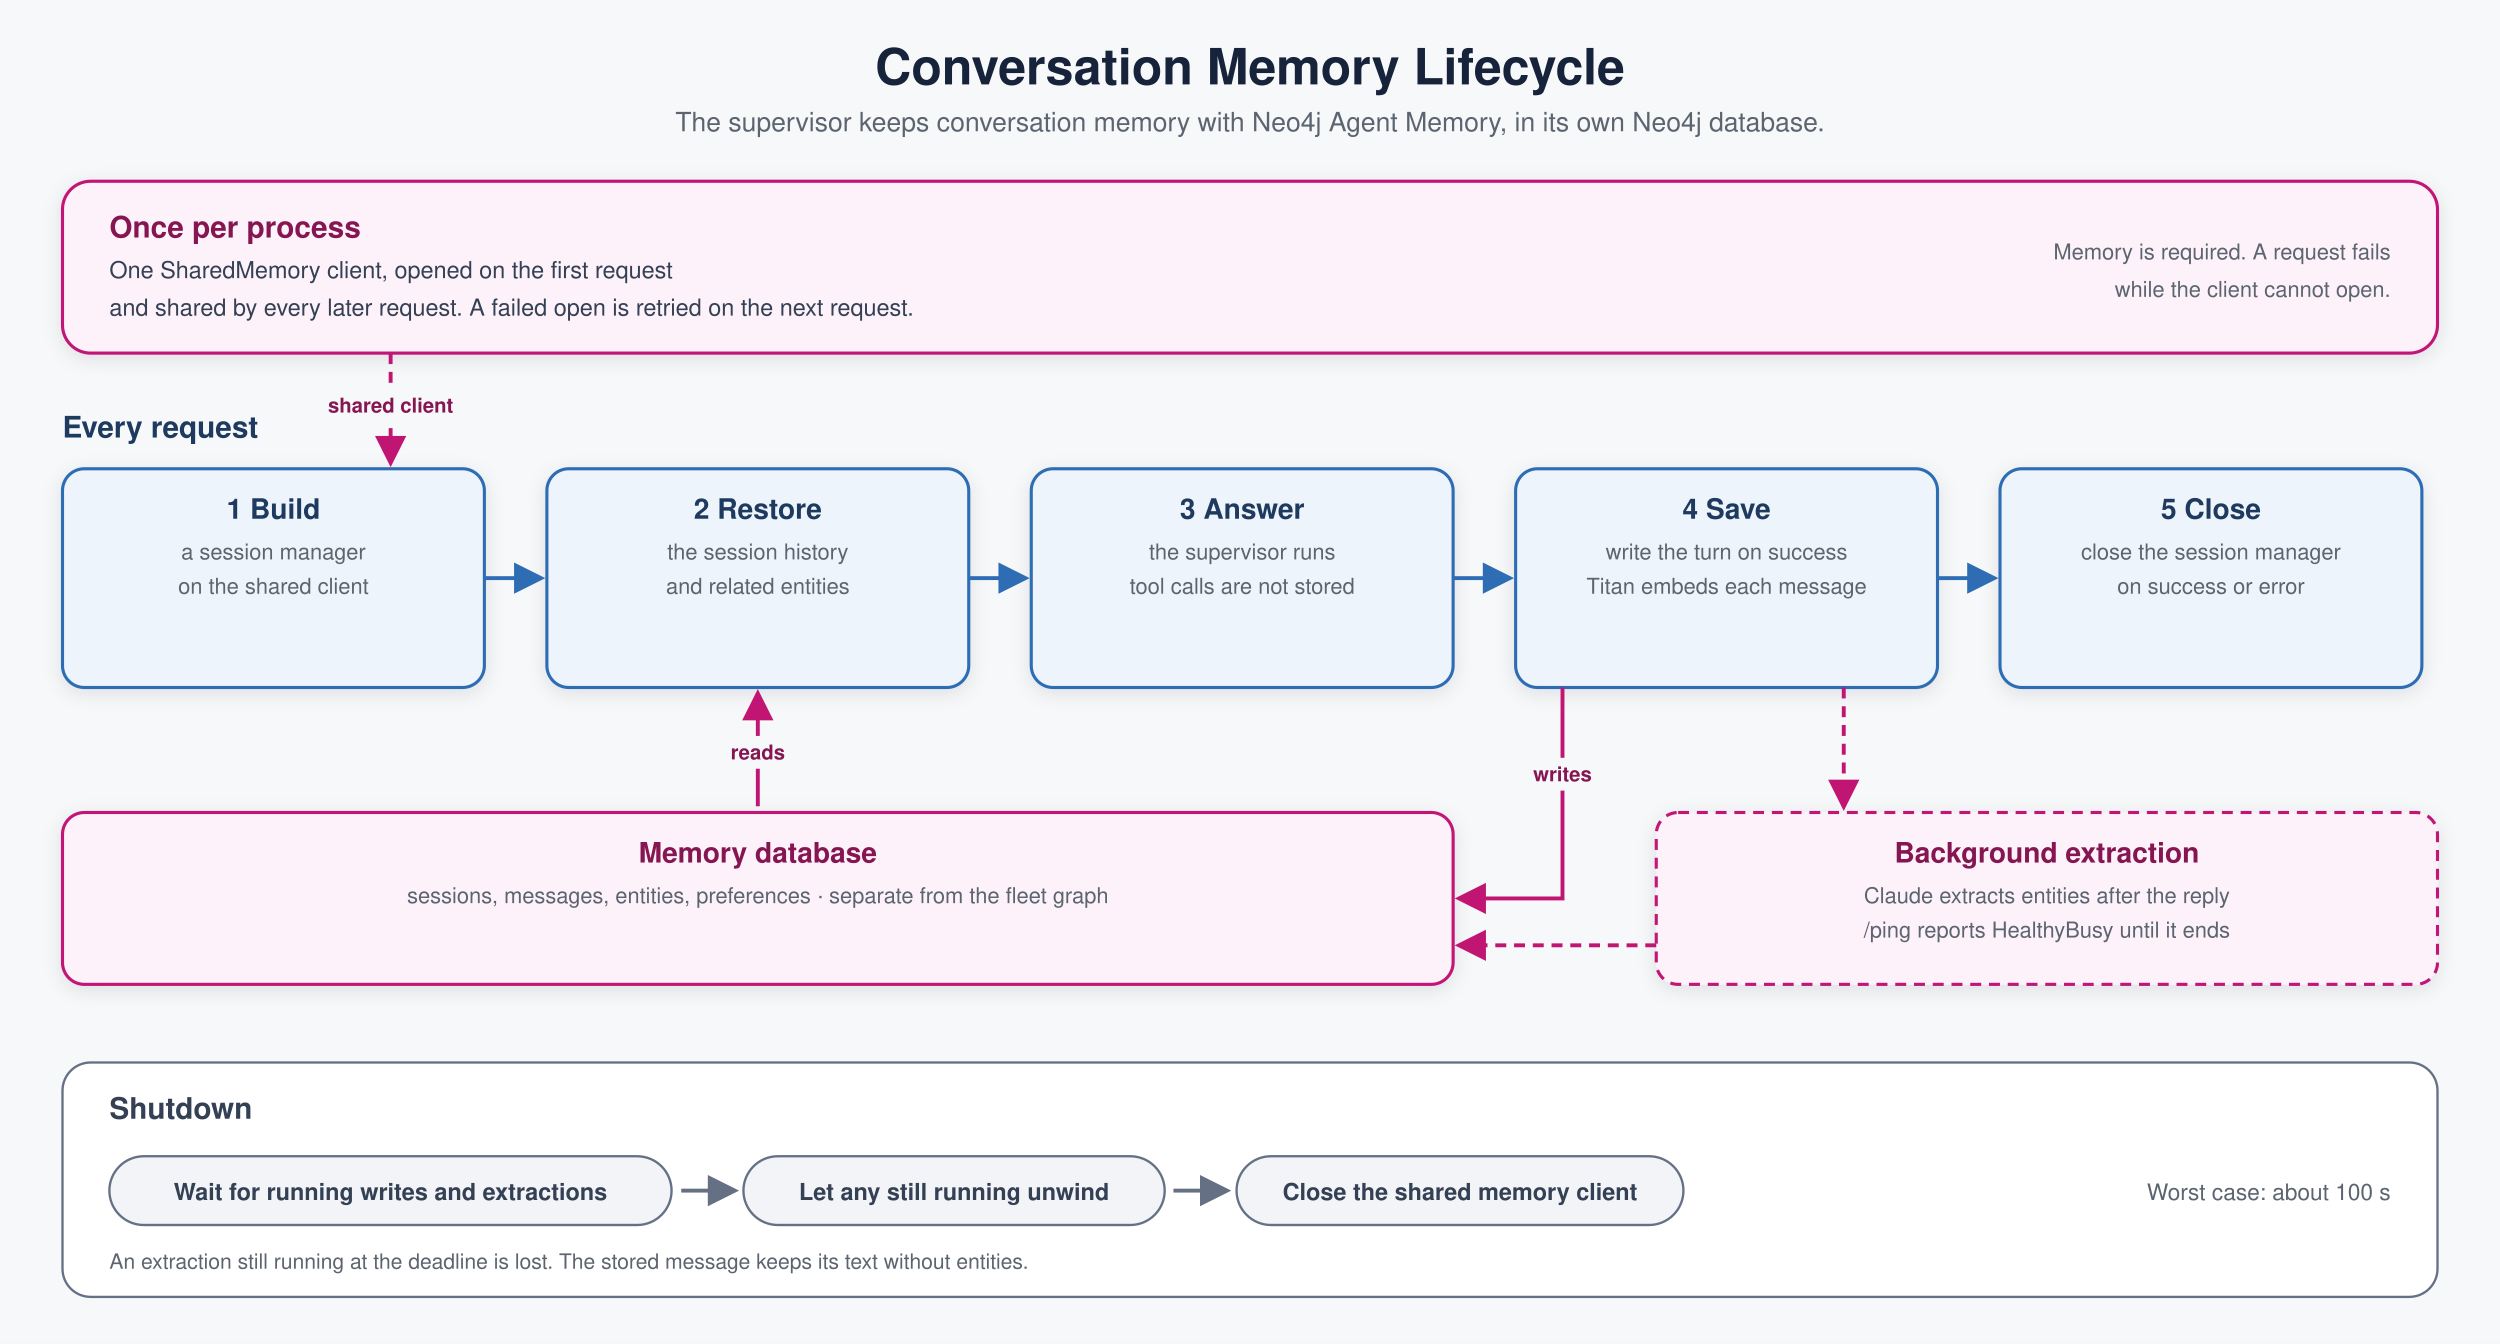
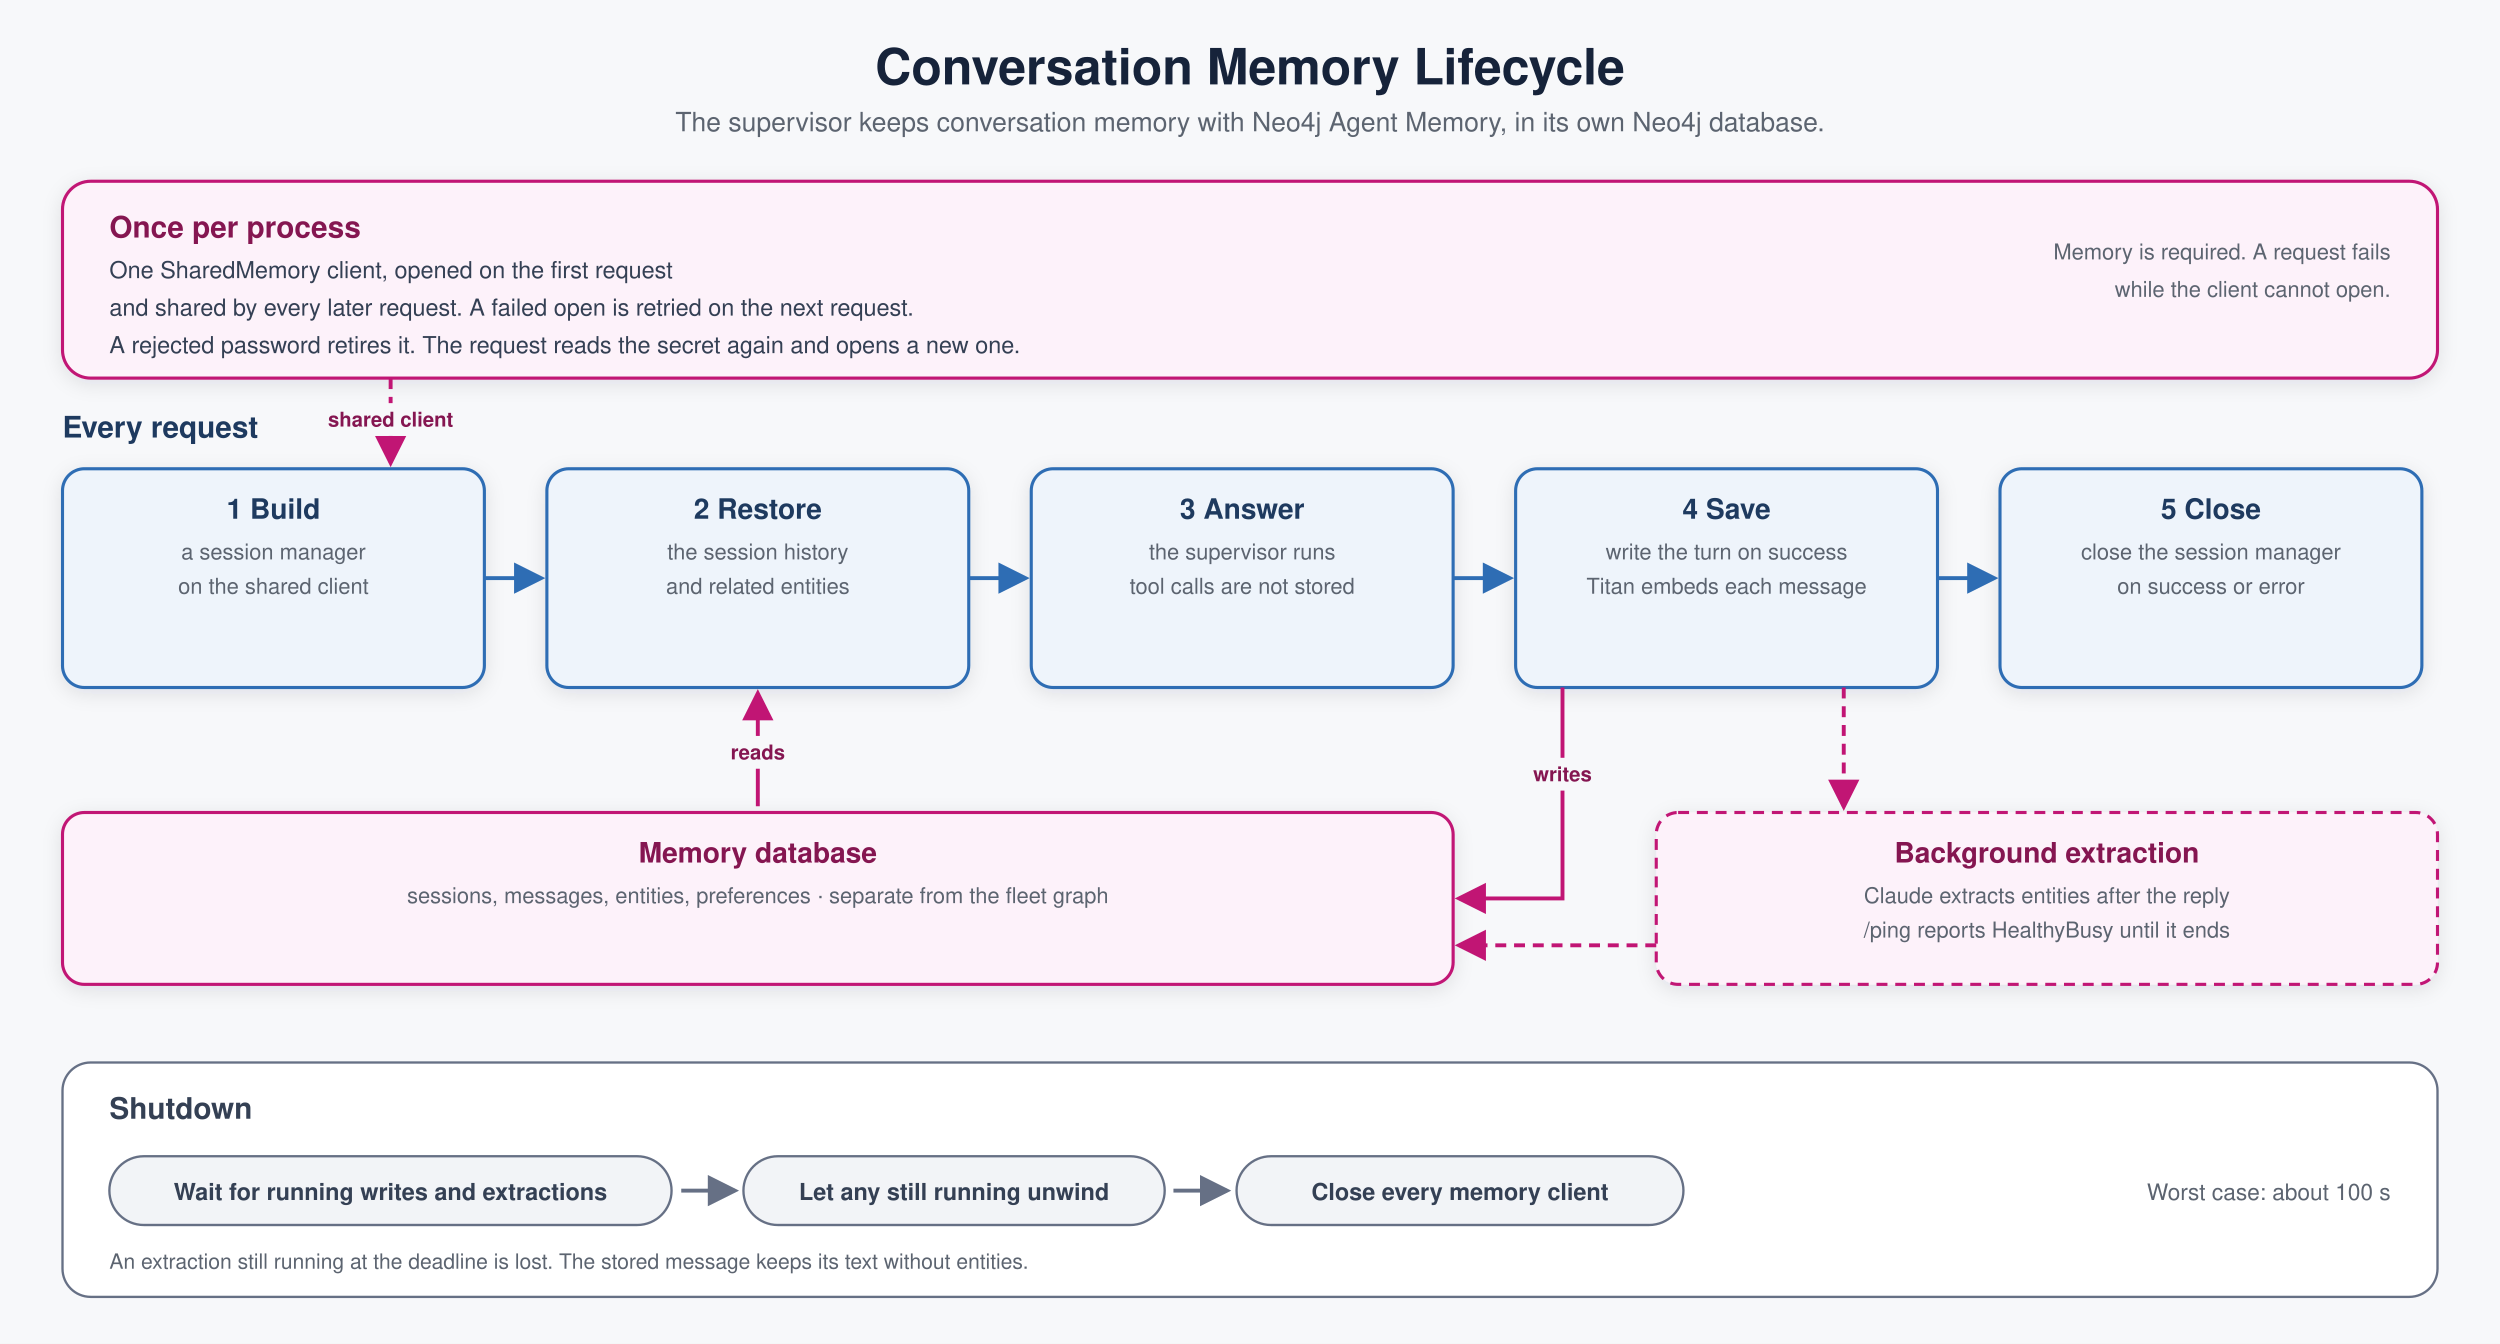
<svg xmlns="http://www.w3.org/2000/svg" width="1600" height="860" viewBox="0 0 1600 860" font-family="'Helvetica Neue', Helvetica, Arial, sans-serif">
  <defs>
    <filter id="shadow" x="-15%" y="-20%" width="130%" height="150%">
      <feDropShadow dx="0" dy="3" stdDeviation="6" flood-color="#101828" flood-opacity="0.10" />
    </filter>
    <marker id="a-blue" viewBox="0 0 10 10" refX="8.5" refY="5" markerWidth="8" markerHeight="8" orient="auto-start-reverse">
      <path d="M0,0 L10,5 L0,10 Z" fill="#2E6DB4" />
    </marker>
    <marker id="a-teal" viewBox="0 0 10 10" refX="8.5" refY="5" markerWidth="8" markerHeight="8" orient="auto-start-reverse">
      <path d="M0,0 L10,5 L0,10 Z" fill="#008C72" />
    </marker>
    <marker id="a-orange" viewBox="0 0 10 10" refX="8.5" refY="5" markerWidth="8" markerHeight="8" orient="auto-start-reverse">
      <path d="M0,0 L10,5 L0,10 Z" fill="#D97706" />
    </marker>
    <marker id="a-purple" viewBox="0 0 10 10" refX="8.5" refY="5" markerWidth="8" markerHeight="8" orient="auto-start-reverse">
      <path d="M0,0 L10,5 L0,10 Z" fill="#7A5AF8" />
    </marker>
    <marker id="a-pink" viewBox="0 0 10 10" refX="8.5" refY="5" markerWidth="8" markerHeight="8" orient="auto-start-reverse">
      <path d="M0,0 L10,5 L0,10 Z" fill="#C11574" />
    </marker>
    <marker id="a-slate" viewBox="0 0 10 10" refX="8.5" refY="5" markerWidth="8" markerHeight="8" orient="auto-start-reverse">
      <path d="M0,0 L10,5 L0,10 Z" fill="#667085" />
    </marker>
  </defs>
  <rect width="1600" height="860" fill="#F7F8FA" />
  <text x="800" y="54" text-anchor="middle" font-size="32" font-weight="700" fill="#16233A">Conversation Memory Lifecycle</text>
  <text x="800" y="84" text-anchor="middle" font-size="17" fill="#5C6470">The supervisor keeps conversation memory with Neo4j Agent Memory, in its own Neo4j database.</text>
-   <rect x="40" y="116" width="1520" height="110" rx="18" fill="#FDF2FA" stroke="#C11574" stroke-width="2" filter="url(#shadow)" />
+   <rect x="40" y="116" width="1520" height="126" rx="18" fill="#FDF2FA" stroke="#C11574" stroke-width="2" filter="url(#shadow)" />
  <text x="70" y="152" font-size="19" font-weight="700" fill="#851651" text-anchor="start">Once per process</text>
  <text x="70" y="178" font-size="15" font-weight="400" fill="#344054" text-anchor="start">One SharedMemory client, opened on the first request</text>
  <text x="70" y="202" font-size="15" font-weight="400" fill="#344054" text-anchor="start">and shared by every later request. A failed open is retried on the next request.</text>
+   <text x="70" y="226" font-size="15" font-weight="400" fill="#344054" text-anchor="start">A rejected password retires it. The request reads the secret again and opens a new one.</text>
  <text x="1530" y="166" font-size="14" font-weight="400" fill="#5C6470" text-anchor="end">Memory is required. A request fails</text>
  <text x="1530" y="190" font-size="14" font-weight="400" fill="#5C6470" text-anchor="end">while the client cannot open.</text>
  <text x="40" y="280" font-size="19" font-weight="700" fill="#1E3A5F" text-anchor="start">Every request</text>
  <rect x="40" y="300" width="270" height="140" rx="14" fill="#EEF4FB" stroke="#2E6DB4" stroke-width="2" filter="url(#shadow)" />
  <text x="175.0" y="332" font-size="18" font-weight="700" fill="#1E3A5F" text-anchor="middle">1  Build</text>
  <text x="175.0" y="358" font-size="14" font-weight="400" fill="#5C6470" text-anchor="middle">a session manager</text>
  <text x="175.0" y="380" font-size="14" font-weight="400" fill="#5C6470" text-anchor="middle">on the shared client</text>
  <rect x="350" y="300" width="270" height="140" rx="14" fill="#EEF4FB" stroke="#2E6DB4" stroke-width="2" filter="url(#shadow)" />
  <text x="485.0" y="332" font-size="18" font-weight="700" fill="#1E3A5F" text-anchor="middle">2  Restore</text>
  <text x="485.0" y="358" font-size="14" font-weight="400" fill="#5C6470" text-anchor="middle">the session history</text>
  <text x="485.0" y="380" font-size="14" font-weight="400" fill="#5C6470" text-anchor="middle">and related entities</text>
  <rect x="660" y="300" width="270" height="140" rx="14" fill="#EEF4FB" stroke="#2E6DB4" stroke-width="2" filter="url(#shadow)" />
  <text x="795.0" y="332" font-size="18" font-weight="700" fill="#1E3A5F" text-anchor="middle">3  Answer</text>
  <text x="795.0" y="358" font-size="14" font-weight="400" fill="#5C6470" text-anchor="middle">the supervisor runs</text>
  <text x="795.0" y="380" font-size="14" font-weight="400" fill="#5C6470" text-anchor="middle">tool calls are not stored</text>
  <rect x="970" y="300" width="270" height="140" rx="14" fill="#EEF4FB" stroke="#2E6DB4" stroke-width="2" filter="url(#shadow)" />
  <text x="1105.0" y="332" font-size="18" font-weight="700" fill="#1E3A5F" text-anchor="middle">4  Save</text>
  <text x="1105.0" y="358" font-size="14" font-weight="400" fill="#5C6470" text-anchor="middle">write the turn on success</text>
  <text x="1105.0" y="380" font-size="14" font-weight="400" fill="#5C6470" text-anchor="middle">Titan embeds each message</text>
  <rect x="1280" y="300" width="270" height="140" rx="14" fill="#EEF4FB" stroke="#2E6DB4" stroke-width="2" filter="url(#shadow)" />
  <text x="1415.0" y="332" font-size="18" font-weight="700" fill="#1E3A5F" text-anchor="middle">5  Close</text>
  <text x="1415.0" y="358" font-size="14" font-weight="400" fill="#5C6470" text-anchor="middle">close the session manager</text>
  <text x="1415.0" y="380" font-size="14" font-weight="400" fill="#5C6470" text-anchor="middle">on success or error</text>
  <path d="M310,370 H346" fill="none" stroke="#2E6DB4" stroke-width="2.5" marker-end="url(#a-blue)" />
  <path d="M620,370 H656" fill="none" stroke="#2E6DB4" stroke-width="2.5" marker-end="url(#a-blue)" />
  <path d="M930,370 H966" fill="none" stroke="#2E6DB4" stroke-width="2.5" marker-end="url(#a-blue)" />
  <path d="M1240,370 H1276" fill="none" stroke="#2E6DB4" stroke-width="2.5" marker-end="url(#a-blue)" />
-   <path d="M250,226 V296" fill="none" stroke="#C11574" stroke-width="2.5" stroke-dasharray="7 5" marker-end="url(#a-pink)" />
-   <rect x="196" y="249" width="108" height="21" rx="5" fill="#F7F8FA" />
-   <text x="250" y="264" font-size="13" font-weight="600" fill="#851651" text-anchor="middle">shared client</text>
+   <path d="M250,242 V296" fill="none" stroke="#C11574" stroke-width="2.5" stroke-dasharray="7 5" marker-end="url(#a-pink)" />
+   <rect x="196" y="258" width="108" height="21" rx="5" fill="#F7F8FA" />
+   <text x="250" y="273" font-size="13" font-weight="600" fill="#851651" text-anchor="middle">shared client</text>
  <rect x="40" y="520" width="890" height="110" rx="14" fill="#FDF2FA" stroke="#C11574" stroke-width="2" filter="url(#shadow)" />
  <text x="485.0" y="552" font-size="18" font-weight="700" fill="#851651" text-anchor="middle">Memory database</text>
  <text x="485.0" y="578" font-size="14" font-weight="400" fill="#5C6470" text-anchor="middle">sessions, messages, entities, preferences · separate from the fleet graph</text>
  <path d="M485,516 V444" fill="none" stroke="#C11574" stroke-width="2.5" marker-end="url(#a-pink)" />
  <rect x="460" y="471" width="50" height="21" rx="5" fill="#F7F8FA" />
  <text x="485" y="486" font-size="13" font-weight="600" fill="#851651" text-anchor="middle">reads</text>
  <path d="M1000,440 V575 H934" fill="none" stroke="#C11574" stroke-width="2.5" marker-end="url(#a-pink)" />
  <rect x="971" y="485" width="57" height="21" rx="5" fill="#F7F8FA" />
  <text x="1000" y="500" font-size="13" font-weight="600" fill="#851651" text-anchor="middle">writes</text>
  <rect x="1060" y="520" width="500" height="110" rx="14" fill="#FDF2FA" stroke="#C11574" stroke-width="2" stroke-dasharray="7 5" filter="url(#shadow)" />
  <text x="1310.0" y="552" font-size="18" font-weight="700" fill="#851651" text-anchor="middle">Background extraction</text>
  <text x="1310.0" y="578" font-size="14" font-weight="400" fill="#5C6470" text-anchor="middle">Claude extracts entities after the reply</text>
  <text x="1310.0" y="600" font-size="14" font-weight="400" fill="#5C6470" text-anchor="middle">/ping reports HealthyBusy until it ends</text>
  <path d="M1180,440 V516" fill="none" stroke="#C11574" stroke-width="2.5" stroke-dasharray="7 5" marker-end="url(#a-pink)" />
  <path d="M1060,605 H934" fill="none" stroke="#C11574" stroke-width="2.5" stroke-dasharray="7 5" marker-end="url(#a-pink)" />
  <rect x="40" y="680" width="1520" height="150" rx="18" fill="#FFFFFF" stroke="#667085" stroke-width="1.5" />
  <text x="70" y="716" font-size="19" font-weight="700" fill="#344054" text-anchor="start">Shutdown</text>
  <rect x="70" y="740" width="359.8" height="44" rx="22" fill="#F2F4F7" stroke="#667085" stroke-width="1.5" />
  <text x="249.9" y="768" font-size="15" font-weight="600" fill="#344054" text-anchor="middle">Wait for running writes and extractions</text>
  <path d="M436,762 H470" fill="none" stroke="#667085" stroke-width="2.5" marker-end="url(#a-slate)" />
  <rect x="475.8" y="740" width="269.6" height="44" rx="22" fill="#F2F4F7" stroke="#667085" stroke-width="1.5" />
  <text x="610.6" y="768" font-size="15" font-weight="600" fill="#344054" text-anchor="middle">Let any still running unwind</text>
  <path d="M751,762 H785" fill="none" stroke="#667085" stroke-width="2.5" marker-end="url(#a-slate)" />
  <rect x="791.4" y="740" width="286.0" height="44" rx="22" fill="#F2F4F7" stroke="#667085" stroke-width="1.5" />
-   <text x="934.4" y="768" font-size="15" font-weight="600" fill="#344054" text-anchor="middle">Close the shared memory client</text>
+   <text x="934.4" y="768" font-size="15" font-weight="600" fill="#344054" text-anchor="middle">Close every memory client</text>
  <text x="1530" y="768" font-size="14.5" font-weight="400" fill="#5C6470" text-anchor="end">Worst case: about 100 s</text>
  <text x="70" y="812" font-size="13.5" font-weight="400" fill="#5C6470" text-anchor="start">An extraction still running at the deadline is lost. The stored message keeps its text without entities.</text>
</svg>
